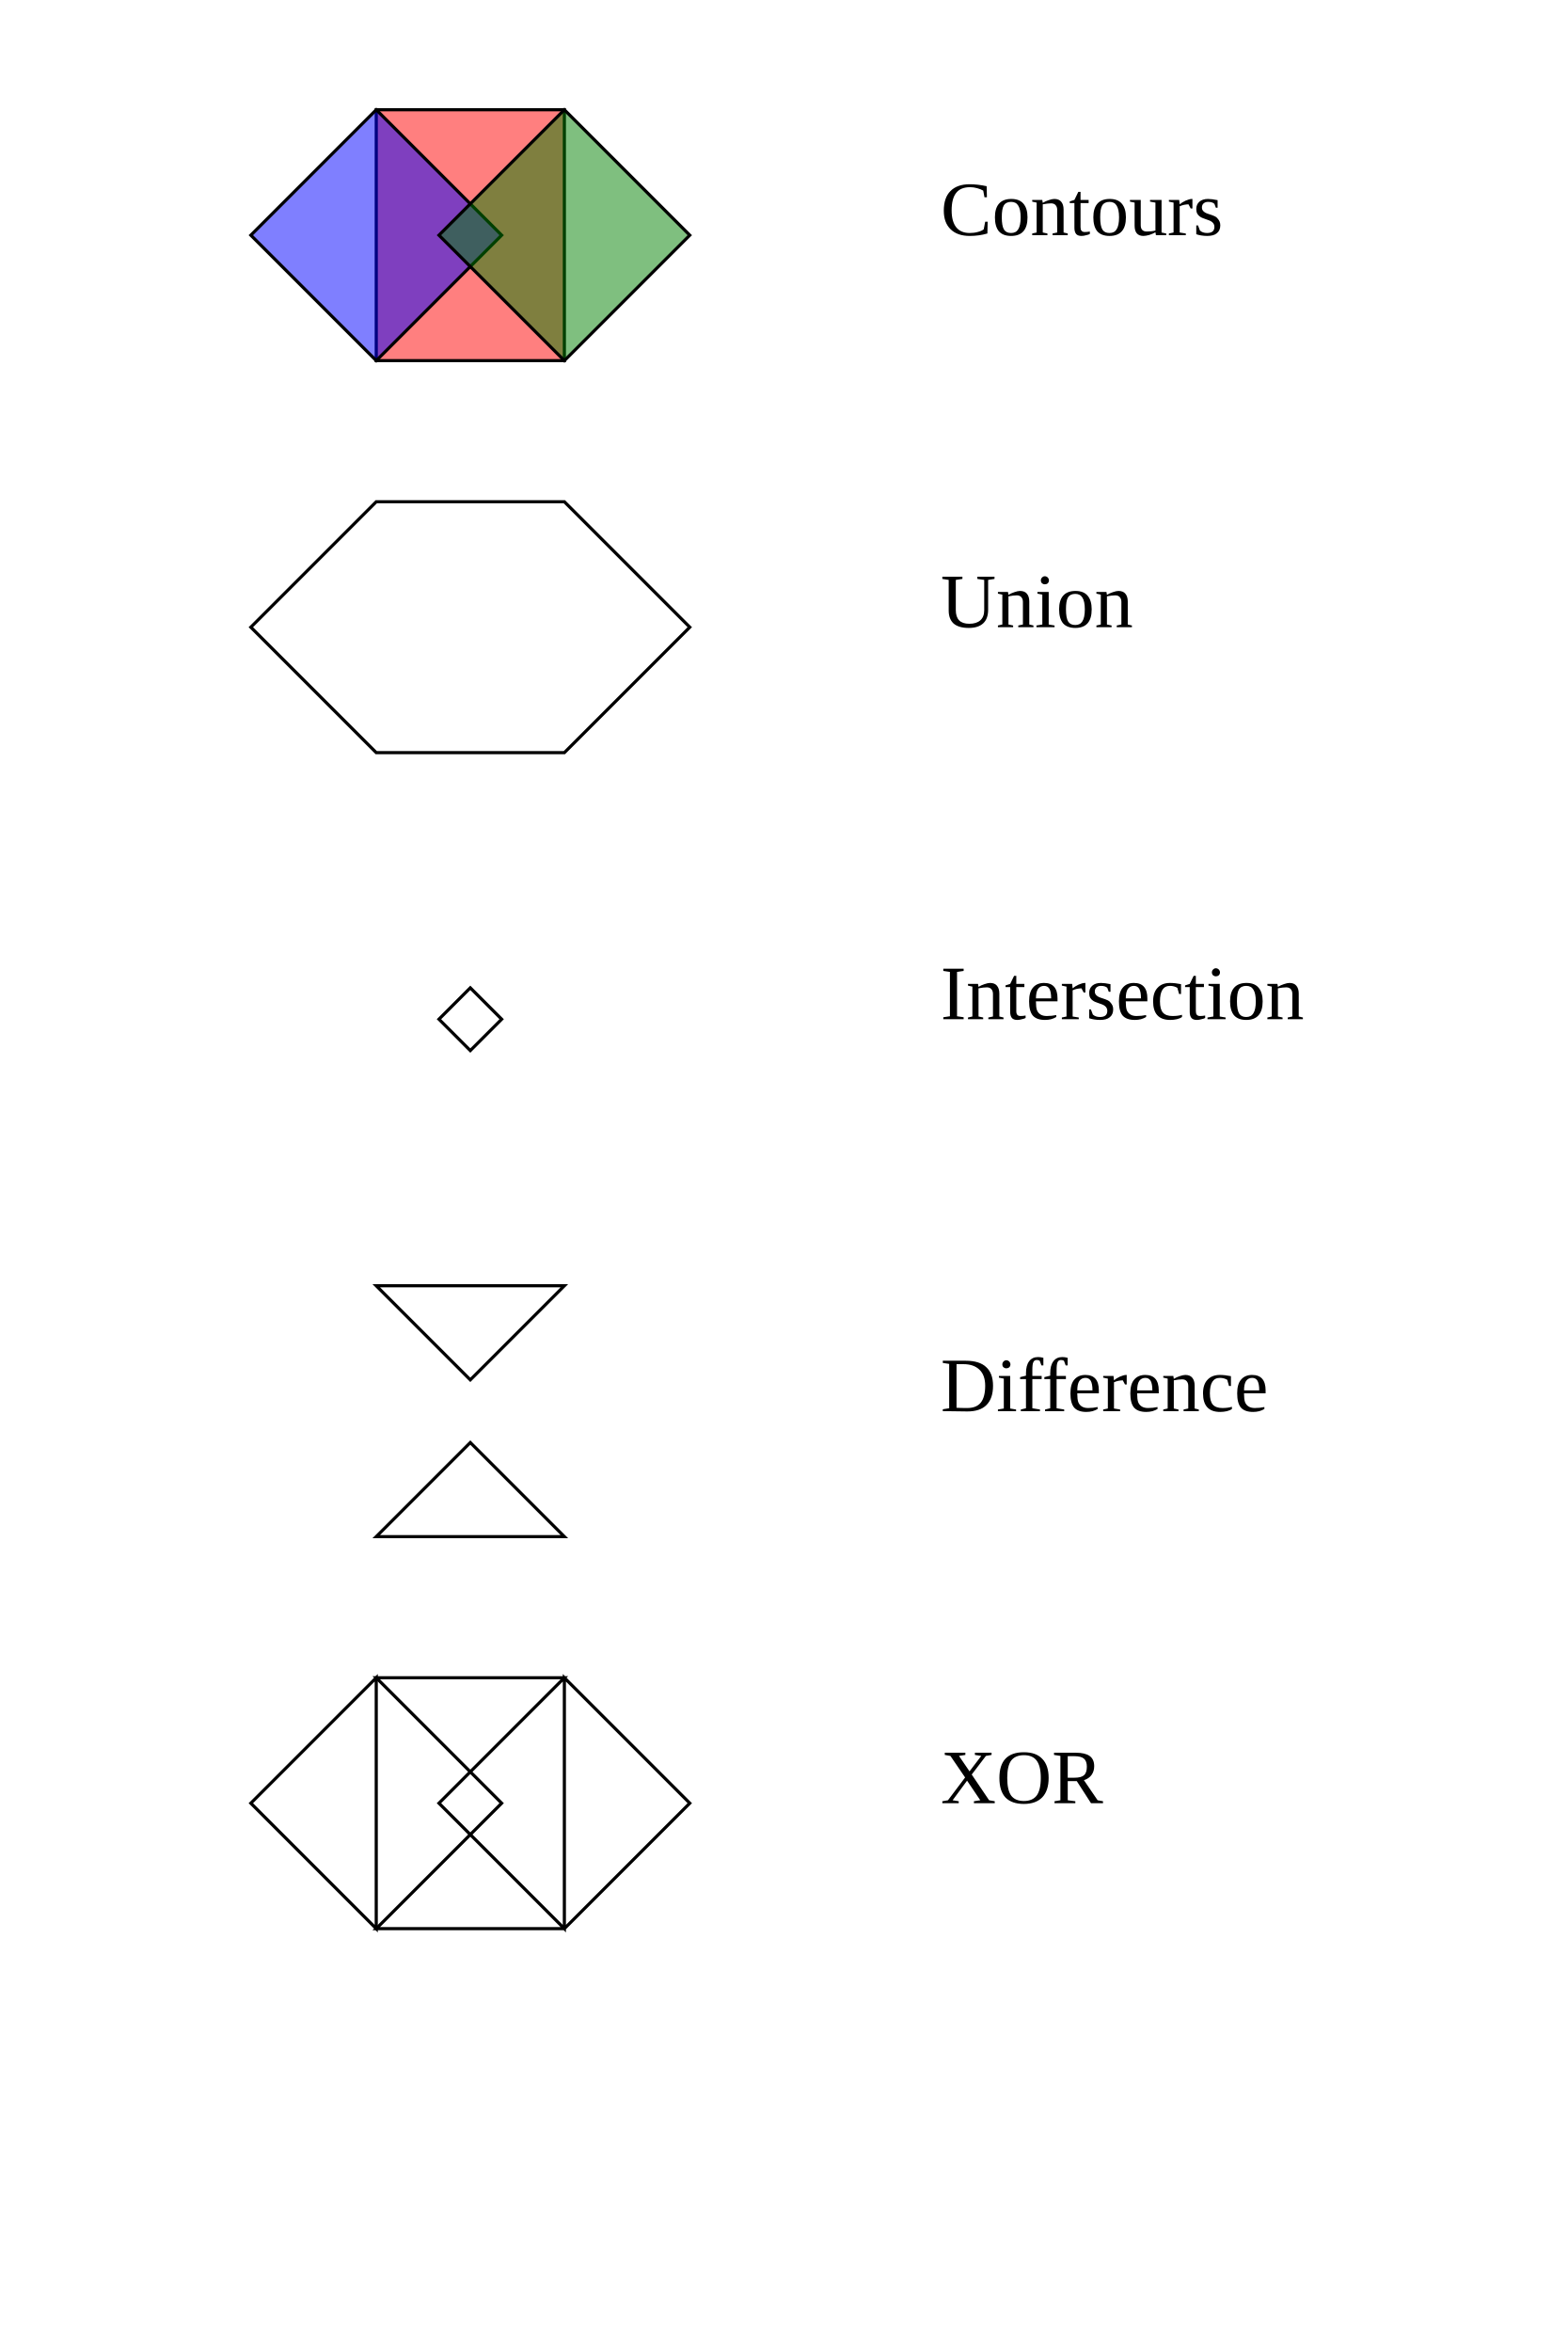
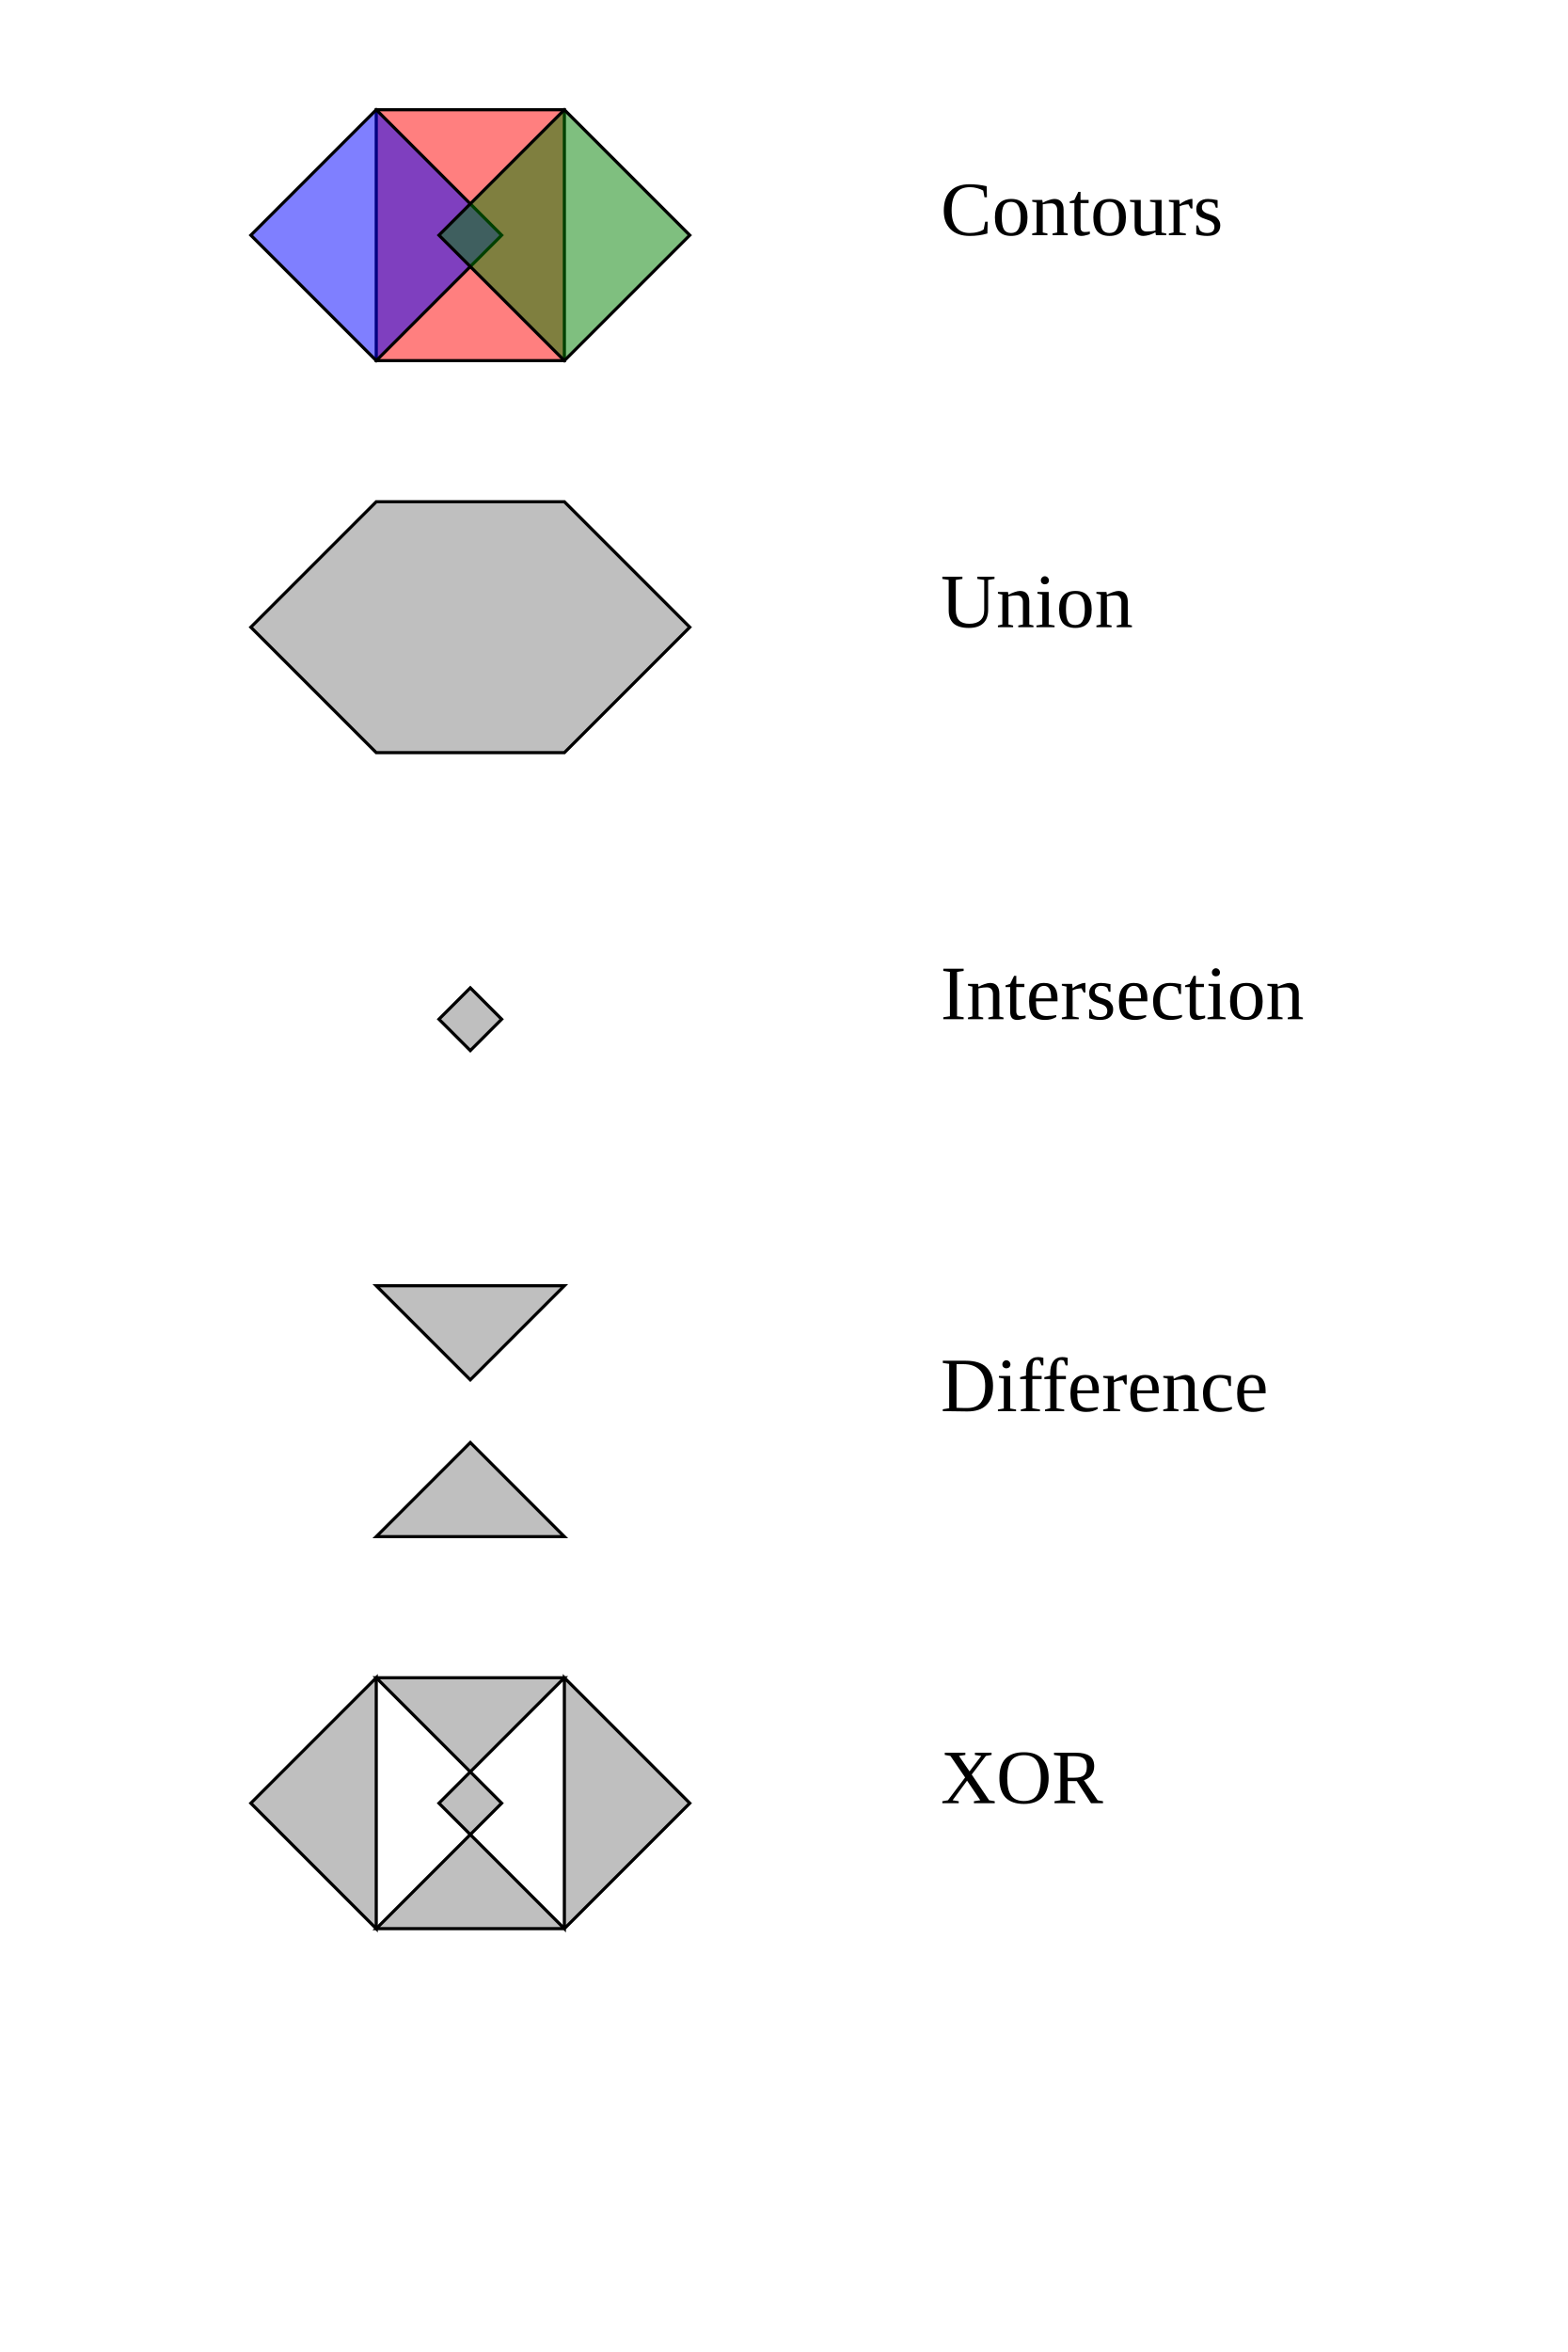
<svg xmlns="http://www.w3.org/2000/svg" width="100.000mm" height="150.000mm" viewBox="0.000 0.000 100.000 150.000">
  <text x="60" y="15" style="fill:black;font-size:1.3mm;">Contours</text>
  <polygon points="24.000,7.000 36.000,7.000 36.000,23.000 24.000,23.000" style="fill:none;stroke:black;stroke-width:0.2;fill:red;fill-opacity:0.5;" />
  <polygon points="24.000,7.000 32.000,15.000 24.000,23.000 16.000,15.000" style="fill:none;stroke:black;stroke-width:0.2;fill:blue;fill-opacity:0.5;" />
  <polygon points="36.000,7.000 44.000,15.000 36.000,23.000 28.000,15.000" style="fill:none;stroke:black;stroke-width:0.2;fill:green;fill-opacity:0.5;" />
  <text x="60" y="40" style="fill:black;font-size:1.3mm;">Union</text>
  <g transform="translate(0.000,25.000)">
-     <polygon points="44.000,15.000 36.000,7.000 24.000,7.000 16.000,15.000 24.000,23.000 24.000,23.000 36.000,23.000 36.000,23.000" style="fill:none;stroke:black;stroke-width:0.2" />
+     <polygon points="44.000,15.000 36.000,7.000 24.000,7.000 16.000,15.000 24.000,23.000 24.000,23.000 36.000,23.000 36.000,23.000" style="fill:none;stroke:black;stroke-width:0.2;fill:grey;fill-opacity:0.5;" />
  </g>
  <text x="60" y="65" style="fill:black;font-size:1.3mm;">Intersection</text>
  <g transform="translate(0.000,50.000)">
-     <polygon points="32.000,15.000 30.000,13.000 28.000,15.000 30.000,17.000" style="fill:none;stroke:black;stroke-width:0.2" />
+     <polygon points="32.000,15.000 30.000,13.000 28.000,15.000 30.000,17.000" style="fill:none;stroke:black;stroke-width:0.2;fill:grey;fill-opacity:0.5;" />
  </g>
  <text x="60" y="90" style="fill:black;font-size:1.3mm;">Difference</text>
  <g transform="translate(0.000,75.000)">
-     <polygon points="30.000,13.000 24.000,7.000 36.000,7.000" style="fill:none;stroke:black;stroke-width:0.2" />
+     <polygon points="30.000,13.000 24.000,7.000 36.000,7.000" style="fill:none;stroke:black;stroke-width:0.2;fill:grey;fill-opacity:0.5;" />
  </g>
  <g transform="translate(0.000,75.000)">
-     <polygon points="36.000,23.000 30.000,17.000 24.000,23.000" style="fill:none;stroke:black;stroke-width:0.2" />
+     <polygon points="36.000,23.000 30.000,17.000 24.000,23.000" style="fill:none;stroke:black;stroke-width:0.2;fill:grey;fill-opacity:0.5;" />
  </g>
  <text x="60" y="115" style="fill:black;font-size:1.3mm;">XOR</text>
  <g transform="translate(0.000,100.000)">
-     <polygon points="24.000,23.000 24.000,7.000 16.000,15.000" style="fill:none;stroke:black;stroke-width:0.2" />
+     <polygon points="24.000,23.000 24.000,7.000 16.000,15.000" style="fill:none;stroke:black;stroke-width:0.2;fill:grey;fill-opacity:0.5;" />
  </g>
  <g transform="translate(0.000,100.000)">
-     <polygon points="36.000,23.000 36.000,23.000 24.000,23.000 30.000,17.000 28.000,15.000 30.000,13.000 24.000,7.000 36.000,7.000 30.000,13.000 32.000,15.000 30.000,17.000 36.000,23.000 36.000,7.000 44.000,15.000" style="fill:none;stroke:black;stroke-width:0.2" />
+     <polygon points="36.000,23.000 36.000,23.000 24.000,23.000 30.000,17.000 28.000,15.000 30.000,13.000 24.000,7.000 36.000,7.000 30.000,13.000 32.000,15.000 30.000,17.000 36.000,23.000 36.000,7.000 44.000,15.000" style="fill:none;stroke:black;stroke-width:0.2;fill:grey;fill-opacity:0.5;" />
  </g>
</svg>
